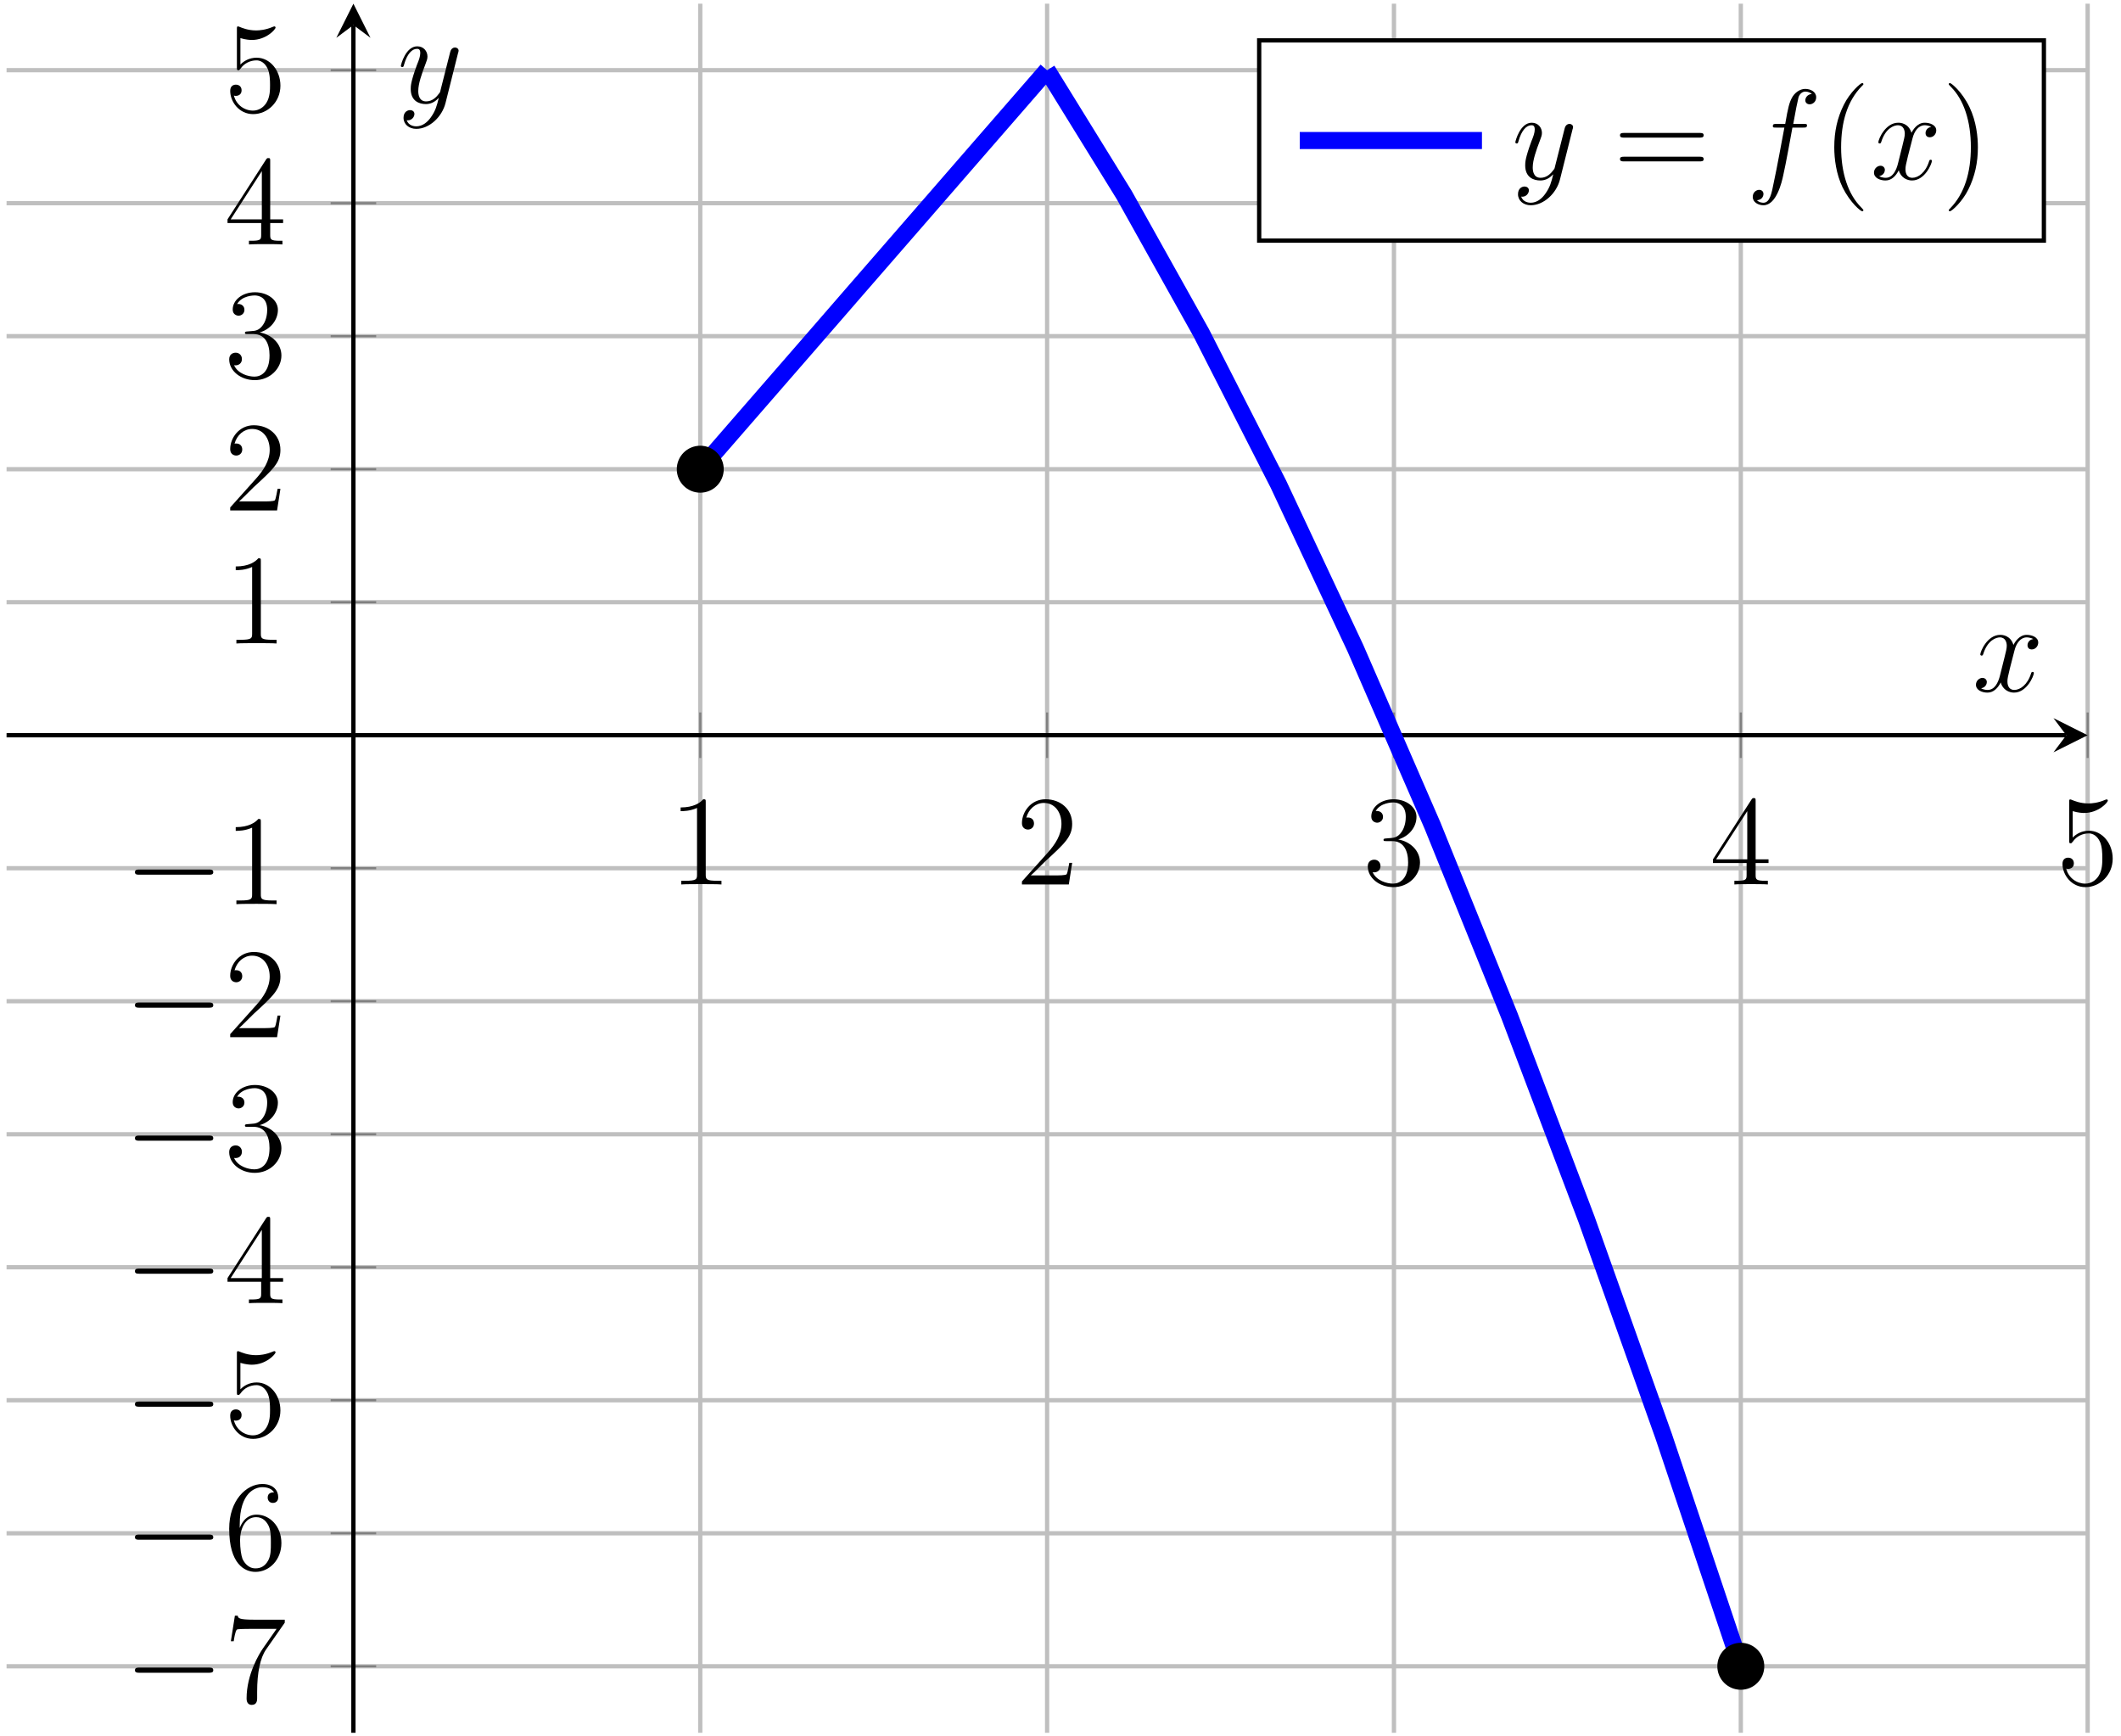
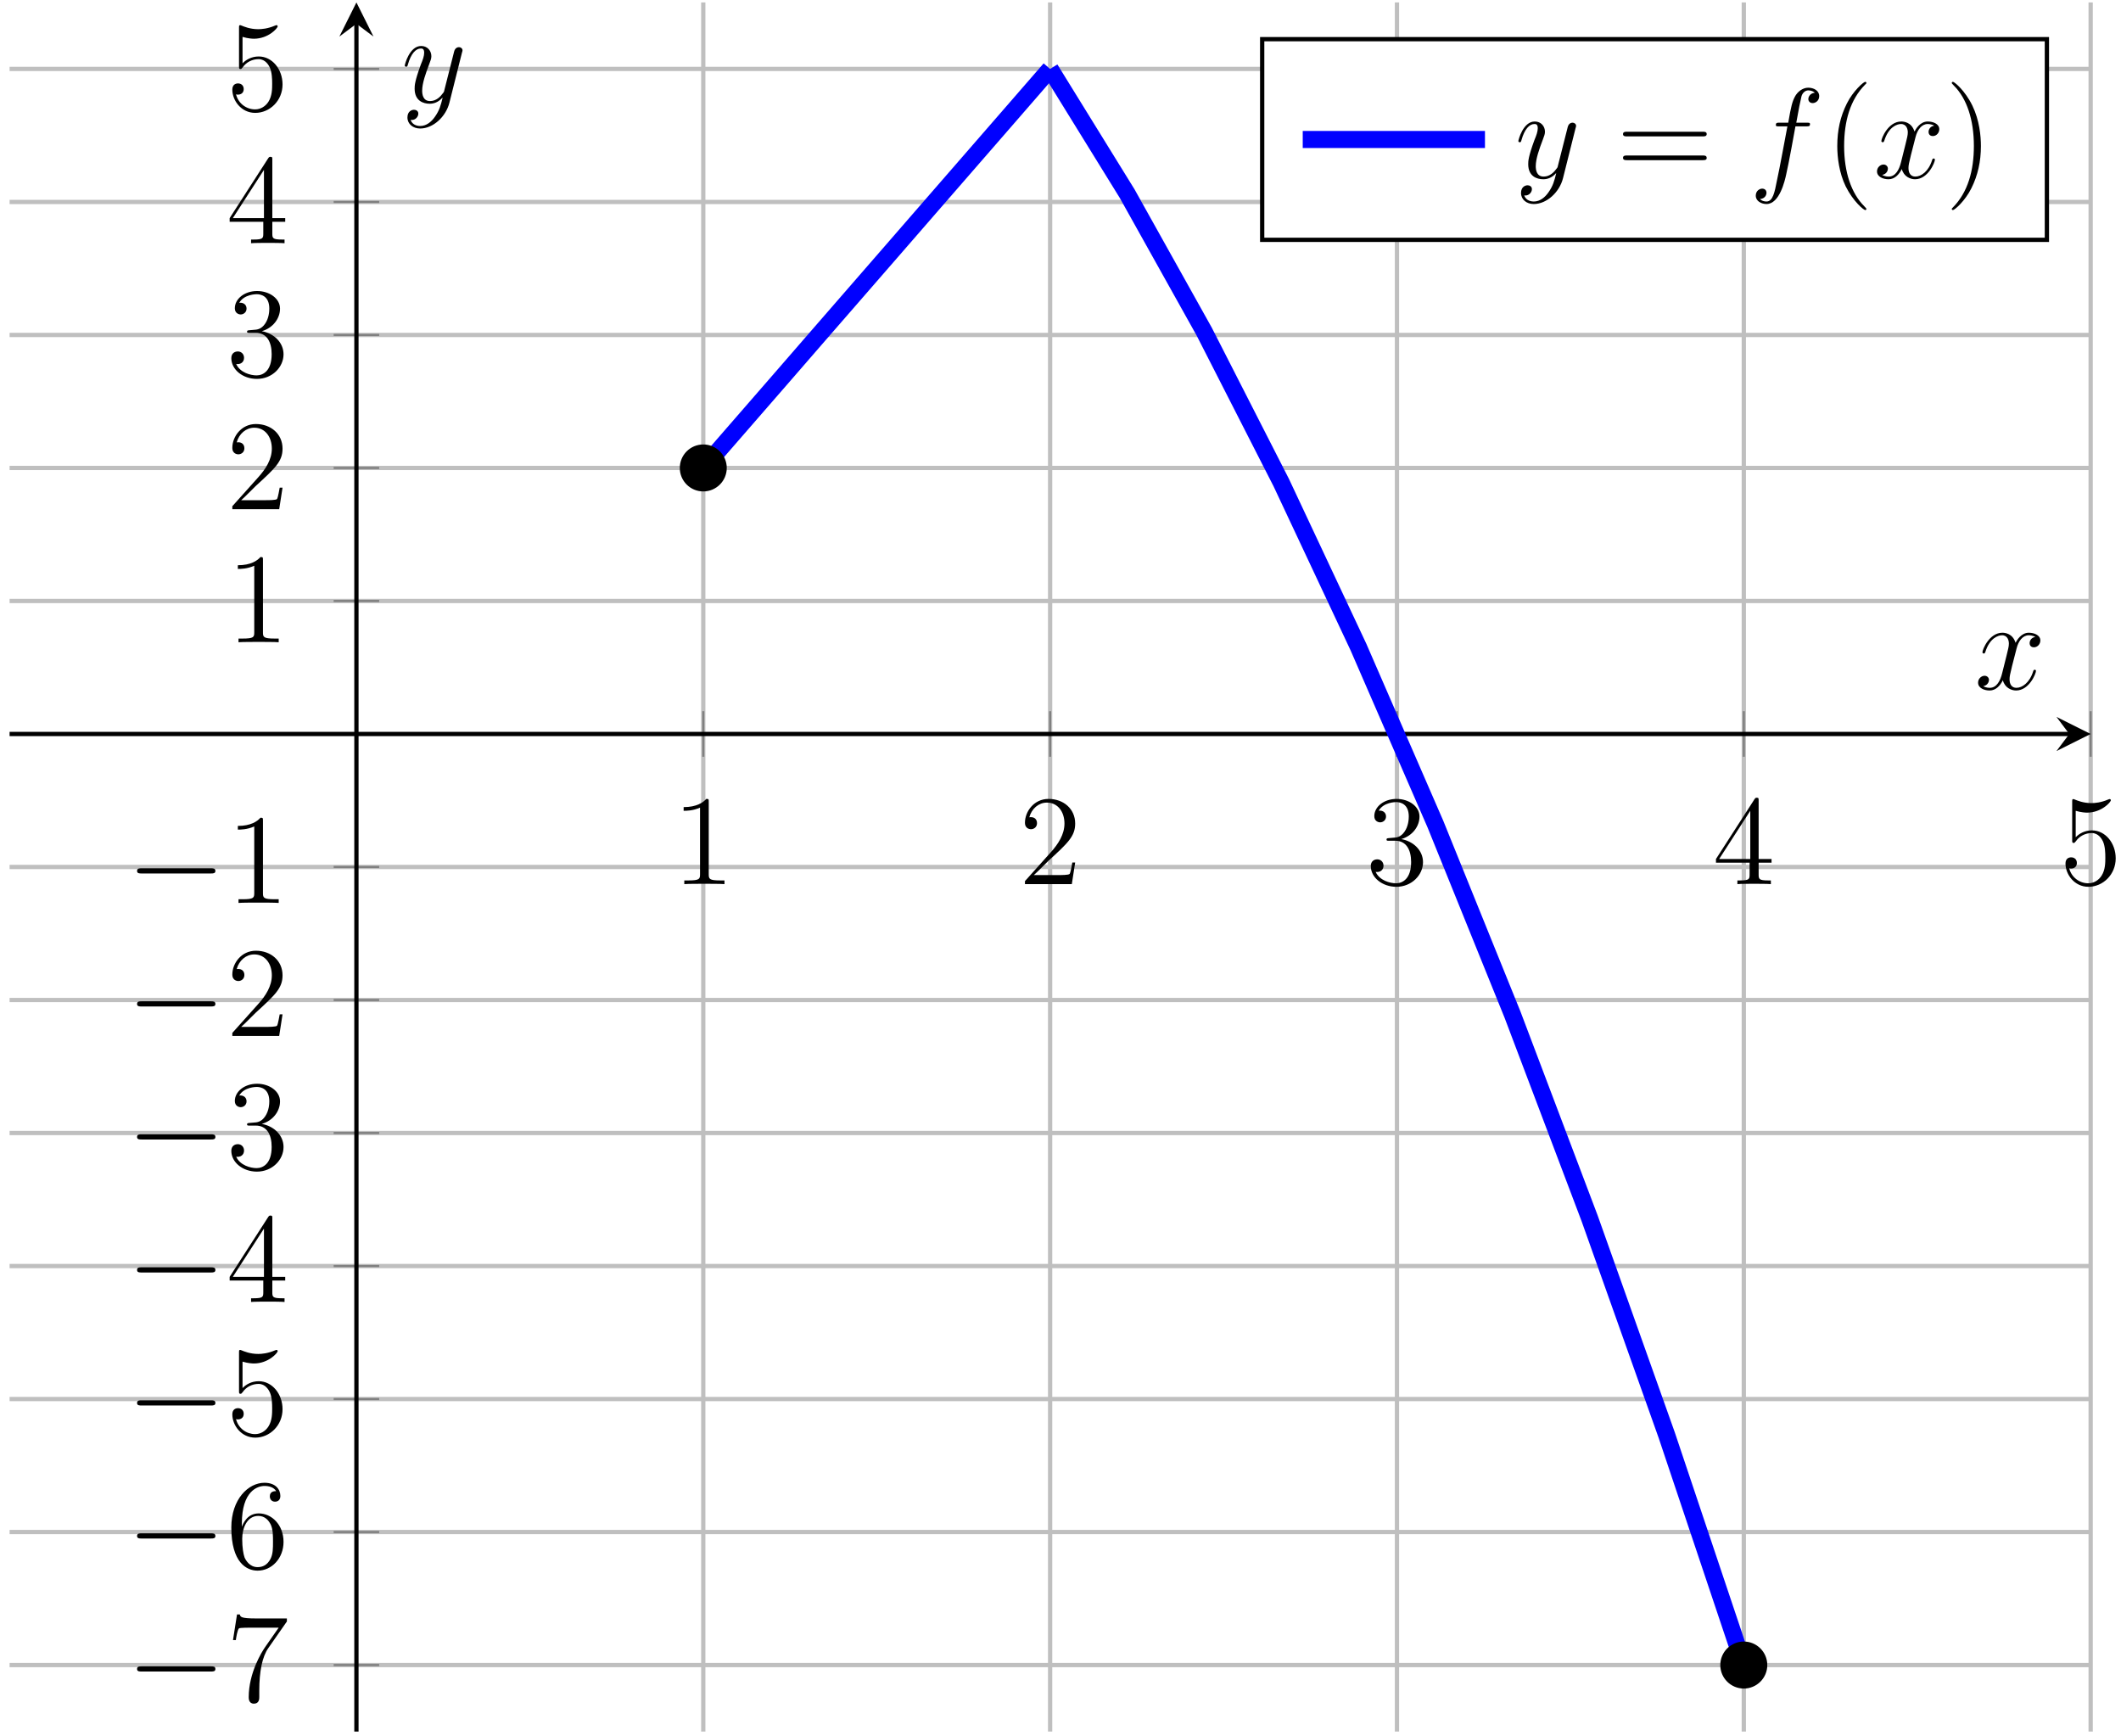
<svg xmlns="http://www.w3.org/2000/svg" xmlns:xlink="http://www.w3.org/1999/xlink" width="198pt" height="162pt" viewBox="0 0 198 162" version="1.1">
  <defs>
    <g>
      <symbol overflow="visible" id="glyph0-0">
        <path style="stroke:none;" d="" />
      </symbol>
      <symbol overflow="visible" id="glyph0-1">
        <path style="stroke:none;" d="M 3.438 -7.656 C 3.438 -7.938 3.438 -7.953 3.203 -7.953 C 2.922 -7.625 2.312 -7.188 1.094 -7.188 L 1.094 -6.844 C 1.359 -6.844 1.953 -6.844 2.625 -7.141 L 2.625 -0.922 C 2.625 -0.484 2.578 -0.344 1.531 -0.344 L 1.156 -0.344 L 1.156 0 C 1.484 -0.031 2.641 -0.031 3.031 -0.031 C 3.438 -0.031 4.578 -0.031 4.906 0 L 4.906 -0.344 L 4.531 -0.344 C 3.484 -0.344 3.438 -0.484 3.438 -0.922 Z M 3.438 -7.656 " />
      </symbol>
      <symbol overflow="visible" id="glyph0-2">
        <path style="stroke:none;" d="M 5.266 -2.016 L 5 -2.016 C 4.953 -1.812 4.859 -1.141 4.75 -0.953 C 4.656 -0.844 3.984 -0.844 3.625 -0.844 L 1.406 -0.844 C 1.734 -1.125 2.469 -1.891 2.766 -2.172 C 4.594 -3.844 5.266 -4.469 5.266 -5.656 C 5.266 -7.031 4.172 -7.953 2.781 -7.953 C 1.406 -7.953 0.578 -6.766 0.578 -5.734 C 0.578 -5.125 1.109 -5.125 1.141 -5.125 C 1.406 -5.125 1.703 -5.312 1.703 -5.688 C 1.703 -6.031 1.484 -6.25 1.141 -6.25 C 1.047 -6.25 1.016 -6.25 0.984 -6.234 C 1.203 -7.047 1.859 -7.609 2.625 -7.609 C 3.641 -7.609 4.266 -6.75 4.266 -5.656 C 4.266 -4.641 3.688 -3.75 3 -2.984 L 0.578 -0.281 L 0.578 0 L 4.953 0 Z M 5.266 -2.016 " />
      </symbol>
      <symbol overflow="visible" id="glyph0-3">
        <path style="stroke:none;" d="M 2.203 -4.297 C 2 -4.281 1.953 -4.266 1.953 -4.156 C 1.953 -4.047 2.016 -4.047 2.219 -4.047 L 2.766 -4.047 C 3.797 -4.047 4.25 -3.203 4.25 -2.062 C 4.25 -0.484 3.438 -0.078 2.844 -0.078 C 2.266 -0.078 1.297 -0.344 0.938 -1.141 C 1.328 -1.078 1.672 -1.297 1.672 -1.719 C 1.672 -2.062 1.422 -2.312 1.094 -2.312 C 0.797 -2.312 0.484 -2.141 0.484 -1.688 C 0.484 -0.625 1.547 0.25 2.875 0.25 C 4.297 0.25 5.359 -0.844 5.359 -2.047 C 5.359 -3.141 4.469 -4 3.328 -4.203 C 4.359 -4.5 5.031 -5.375 5.031 -6.312 C 5.031 -7.25 4.047 -7.953 2.891 -7.953 C 1.703 -7.953 0.812 -7.219 0.812 -6.344 C 0.812 -5.875 1.188 -5.766 1.359 -5.766 C 1.609 -5.766 1.906 -5.953 1.906 -6.312 C 1.906 -6.688 1.609 -6.859 1.344 -6.859 C 1.281 -6.859 1.25 -6.859 1.219 -6.844 C 1.672 -7.656 2.797 -7.656 2.859 -7.656 C 3.25 -7.656 4.031 -7.484 4.031 -6.312 C 4.031 -6.078 4 -5.422 3.641 -4.906 C 3.281 -4.375 2.875 -4.344 2.562 -4.328 Z M 2.203 -4.297 " />
      </symbol>
      <symbol overflow="visible" id="glyph0-4">
        <path style="stroke:none;" d="M 4.312 -7.781 C 4.312 -8.016 4.312 -8.062 4.141 -8.062 C 4.047 -8.062 4.016 -8.062 3.922 -7.922 L 0.328 -2.344 L 0.328 -2 L 3.469 -2 L 3.469 -0.906 C 3.469 -0.469 3.438 -0.344 2.562 -0.344 L 2.328 -0.344 L 2.328 0 C 2.609 -0.031 3.547 -0.031 3.891 -0.031 C 4.219 -0.031 5.172 -0.031 5.453 0 L 5.453 -0.344 L 5.219 -0.344 C 4.344 -0.344 4.312 -0.469 4.312 -0.906 L 4.312 -2 L 5.516 -2 L 5.516 -2.344 L 4.312 -2.344 Z M 3.531 -6.844 L 3.531 -2.344 L 0.625 -2.344 Z M 3.531 -6.844 " />
      </symbol>
      <symbol overflow="visible" id="glyph0-5">
        <path style="stroke:none;" d="M 1.531 -6.844 C 2.047 -6.688 2.469 -6.672 2.594 -6.672 C 3.938 -6.672 4.812 -7.656 4.812 -7.828 C 4.812 -7.875 4.781 -7.938 4.703 -7.938 C 4.688 -7.938 4.656 -7.938 4.547 -7.891 C 3.891 -7.609 3.312 -7.562 3 -7.562 C 2.219 -7.562 1.656 -7.812 1.422 -7.906 C 1.344 -7.938 1.312 -7.938 1.297 -7.938 C 1.203 -7.938 1.203 -7.859 1.203 -7.672 L 1.203 -4.125 C 1.203 -3.906 1.203 -3.844 1.344 -3.844 C 1.406 -3.844 1.422 -3.844 1.547 -4 C 1.875 -4.484 2.438 -4.766 3.031 -4.766 C 3.672 -4.766 3.984 -4.188 4.078 -3.984 C 4.281 -3.516 4.297 -2.922 4.297 -2.469 C 4.297 -2.016 4.297 -1.344 3.953 -0.797 C 3.688 -0.375 3.234 -0.078 2.703 -0.078 C 1.906 -0.078 1.141 -0.609 0.922 -1.484 C 0.984 -1.453 1.047 -1.453 1.109 -1.453 C 1.312 -1.453 1.641 -1.562 1.641 -1.969 C 1.641 -2.312 1.406 -2.5 1.109 -2.5 C 0.891 -2.5 0.578 -2.391 0.578 -1.922 C 0.578 -0.906 1.406 0.25 2.719 0.25 C 4.078 0.25 5.266 -0.891 5.266 -2.406 C 5.266 -3.828 4.297 -5.016 3.047 -5.016 C 2.359 -5.016 1.844 -4.703 1.531 -4.375 Z M 1.531 -6.844 " />
      </symbol>
      <symbol overflow="visible" id="glyph0-6">
        <path style="stroke:none;" d="M 5.672 -7.422 L 5.672 -7.703 L 2.797 -7.703 C 1.344 -7.703 1.328 -7.859 1.281 -8.078 L 1.016 -8.078 L 0.641 -5.688 L 0.906 -5.688 C 0.938 -5.906 1.047 -6.641 1.203 -6.781 C 1.297 -6.844 2.203 -6.844 2.359 -6.844 L 4.906 -6.844 L 3.641 -5.031 C 3.312 -4.562 2.109 -2.609 2.109 -0.359 C 2.109 -0.234 2.109 0.25 2.594 0.25 C 3.094 0.25 3.094 -0.219 3.094 -0.375 L 3.094 -0.969 C 3.094 -2.75 3.375 -4.141 3.938 -4.938 Z M 5.672 -7.422 " />
      </symbol>
      <symbol overflow="visible" id="glyph0-7">
        <path style="stroke:none;" d="M 1.469 -4.156 C 1.469 -7.188 2.938 -7.656 3.578 -7.656 C 4.016 -7.656 4.453 -7.531 4.672 -7.172 C 4.531 -7.172 4.078 -7.172 4.078 -6.688 C 4.078 -6.422 4.25 -6.188 4.562 -6.188 C 4.859 -6.188 5.062 -6.375 5.062 -6.719 C 5.062 -7.344 4.609 -7.953 3.578 -7.953 C 2.062 -7.953 0.484 -6.406 0.484 -3.781 C 0.484 -0.484 1.922 0.25 2.938 0.25 C 4.25 0.25 5.359 -0.891 5.359 -2.438 C 5.359 -4.031 4.25 -5.094 3.047 -5.094 C 1.984 -5.094 1.594 -4.172 1.469 -3.844 Z M 2.938 -0.078 C 2.188 -0.078 1.828 -0.734 1.719 -0.984 C 1.609 -1.297 1.5 -1.891 1.5 -2.719 C 1.5 -3.672 1.922 -4.859 3 -4.859 C 3.656 -4.859 4 -4.406 4.188 -4 C 4.375 -3.562 4.375 -2.969 4.375 -2.453 C 4.375 -1.844 4.375 -1.297 4.141 -0.844 C 3.844 -0.281 3.422 -0.078 2.938 -0.078 Z M 2.938 -0.078 " />
      </symbol>
      <symbol overflow="visible" id="glyph0-8">
        <path style="stroke:none;" d="M 8.062 -3.875 C 8.234 -3.875 8.453 -3.875 8.453 -4.094 C 8.453 -4.312 8.25 -4.312 8.062 -4.312 L 1.031 -4.312 C 0.859 -4.312 0.641 -4.312 0.641 -4.094 C 0.641 -3.875 0.844 -3.875 1.031 -3.875 Z M 8.062 -1.656 C 8.234 -1.656 8.453 -1.656 8.453 -1.859 C 8.453 -2.094 8.25 -2.094 8.062 -2.094 L 1.031 -2.094 C 0.859 -2.094 0.641 -2.094 0.641 -1.875 C 0.641 -1.656 0.844 -1.656 1.031 -1.656 Z M 8.062 -1.656 " />
      </symbol>
      <symbol overflow="visible" id="glyph0-9">
        <path style="stroke:none;" d="M 3.891 2.906 C 3.891 2.875 3.891 2.844 3.688 2.641 C 2.484 1.438 1.812 -0.531 1.812 -2.969 C 1.812 -5.297 2.375 -7.297 3.766 -8.703 C 3.891 -8.812 3.891 -8.828 3.891 -8.875 C 3.891 -8.938 3.828 -8.969 3.781 -8.969 C 3.625 -8.969 2.641 -8.109 2.062 -6.938 C 1.453 -5.719 1.172 -4.453 1.172 -2.969 C 1.172 -1.906 1.344 -0.484 1.953 0.781 C 2.672 2.219 3.641 3 3.781 3 C 3.828 3 3.891 2.969 3.891 2.906 Z M 3.891 2.906 " />
      </symbol>
      <symbol overflow="visible" id="glyph0-10">
        <path style="stroke:none;" d="M 3.375 -2.969 C 3.375 -3.891 3.25 -5.359 2.578 -6.75 C 1.875 -8.188 0.891 -8.969 0.766 -8.969 C 0.719 -8.969 0.656 -8.938 0.656 -8.875 C 0.656 -8.828 0.656 -8.812 0.859 -8.609 C 2.062 -7.406 2.719 -5.422 2.719 -2.984 C 2.719 -0.672 2.156 1.328 0.781 2.734 C 0.656 2.844 0.656 2.875 0.656 2.906 C 0.656 2.969 0.719 3 0.766 3 C 0.922 3 1.906 2.141 2.484 0.969 C 3.094 -0.25 3.375 -1.547 3.375 -2.969 Z M 3.375 -2.969 " />
      </symbol>
      <symbol overflow="visible" id="glyph1-0">
        <path style="stroke:none;" d="" />
      </symbol>
      <symbol overflow="visible" id="glyph1-1">
        <path style="stroke:none;" d="M 7.875 -2.75 C 8.078 -2.75 8.297 -2.75 8.297 -2.984 C 8.297 -3.234 8.078 -3.234 7.875 -3.234 L 1.406 -3.234 C 1.203 -3.234 0.984 -3.234 0.984 -2.984 C 0.984 -2.75 1.203 -2.75 1.406 -2.75 Z M 7.875 -2.75 " />
      </symbol>
      <symbol overflow="visible" id="glyph2-0">
        <path style="stroke:none;" d="" />
      </symbol>
      <symbol overflow="visible" id="glyph2-1">
        <path style="stroke:none;" d="M 5.672 -4.875 C 5.281 -4.812 5.141 -4.516 5.141 -4.297 C 5.141 -4 5.359 -3.906 5.531 -3.906 C 5.891 -3.906 6.141 -4.219 6.141 -4.547 C 6.141 -5.047 5.562 -5.266 5.062 -5.266 C 4.344 -5.266 3.938 -4.547 3.828 -4.328 C 3.547 -5.219 2.812 -5.266 2.594 -5.266 C 1.375 -5.266 0.734 -3.703 0.734 -3.438 C 0.734 -3.391 0.781 -3.328 0.859 -3.328 C 0.953 -3.328 0.984 -3.406 1 -3.453 C 1.406 -4.781 2.219 -5.031 2.562 -5.031 C 3.094 -5.031 3.203 -4.531 3.203 -4.25 C 3.203 -3.984 3.125 -3.703 2.984 -3.125 L 2.578 -1.5 C 2.406 -0.781 2.062 -0.125 1.422 -0.125 C 1.359 -0.125 1.062 -0.125 0.812 -0.281 C 1.25 -0.359 1.344 -0.719 1.344 -0.859 C 1.344 -1.094 1.156 -1.25 0.938 -1.25 C 0.641 -1.25 0.328 -0.984 0.328 -0.609 C 0.328 -0.109 0.891 0.125 1.406 0.125 C 1.984 0.125 2.391 -0.328 2.641 -0.828 C 2.828 -0.125 3.438 0.125 3.875 0.125 C 5.094 0.125 5.734 -1.453 5.734 -1.703 C 5.734 -1.766 5.688 -1.812 5.625 -1.812 C 5.516 -1.812 5.5 -1.75 5.469 -1.656 C 5.141 -0.609 4.453 -0.125 3.906 -0.125 C 3.484 -0.125 3.266 -0.438 3.266 -0.922 C 3.266 -1.188 3.312 -1.375 3.5 -2.156 L 3.922 -3.797 C 4.094 -4.5 4.5 -5.031 5.062 -5.031 C 5.078 -5.031 5.422 -5.031 5.672 -4.875 Z M 5.672 -4.875 " />
      </symbol>
      <symbol overflow="visible" id="glyph2-2">
        <path style="stroke:none;" d="M 3.141 1.344 C 2.828 1.797 2.359 2.203 1.766 2.203 C 1.625 2.203 1.047 2.172 0.875 1.625 C 0.906 1.641 0.969 1.641 0.984 1.641 C 1.344 1.641 1.594 1.328 1.594 1.047 C 1.594 0.781 1.359 0.688 1.188 0.688 C 0.984 0.688 0.578 0.828 0.578 1.406 C 0.578 2.016 1.094 2.438 1.766 2.438 C 2.969 2.438 4.172 1.344 4.5 0.016 L 5.672 -4.656 C 5.688 -4.703 5.719 -4.781 5.719 -4.859 C 5.719 -5.031 5.562 -5.156 5.391 -5.156 C 5.281 -5.156 5.031 -5.109 4.938 -4.75 L 4.047 -1.234 C 4 -1.016 4 -0.984 3.891 -0.859 C 3.656 -0.531 3.266 -0.125 2.688 -0.125 C 2.016 -0.125 1.953 -0.781 1.953 -1.094 C 1.953 -1.781 2.281 -2.703 2.609 -3.562 C 2.734 -3.906 2.812 -4.078 2.812 -4.312 C 2.812 -4.812 2.453 -5.266 1.859 -5.266 C 0.766 -5.266 0.328 -3.531 0.328 -3.438 C 0.328 -3.391 0.375 -3.328 0.453 -3.328 C 0.562 -3.328 0.578 -3.375 0.625 -3.547 C 0.906 -4.547 1.359 -5.031 1.828 -5.031 C 1.938 -5.031 2.141 -5.031 2.141 -4.641 C 2.141 -4.328 2.016 -3.984 1.828 -3.531 C 1.25 -1.953 1.25 -1.562 1.25 -1.281 C 1.25 -0.141 2.062 0.125 2.656 0.125 C 3 0.125 3.438 0.016 3.844 -0.438 L 3.859 -0.422 C 3.688 0.281 3.562 0.75 3.141 1.344 Z M 3.141 1.344 " />
      </symbol>
      <symbol overflow="visible" id="glyph2-3">
        <path style="stroke:none;" d="M 5.328 -4.812 C 5.562 -4.812 5.672 -4.812 5.672 -5.031 C 5.672 -5.156 5.562 -5.156 5.359 -5.156 L 4.391 -5.156 C 4.609 -6.391 4.781 -7.234 4.875 -7.609 C 4.953 -7.906 5.203 -8.172 5.516 -8.172 C 5.766 -8.172 6.016 -8.062 6.125 -7.953 C 5.672 -7.906 5.516 -7.562 5.516 -7.359 C 5.516 -7.125 5.703 -6.984 5.922 -6.984 C 6.172 -6.984 6.531 -7.188 6.531 -7.641 C 6.531 -8.141 6.031 -8.422 5.5 -8.422 C 4.984 -8.422 4.484 -8.031 4.25 -7.562 C 4.031 -7.141 3.906 -6.719 3.641 -5.156 L 2.828 -5.156 C 2.609 -5.156 2.484 -5.156 2.484 -4.938 C 2.484 -4.812 2.562 -4.812 2.797 -4.812 L 3.562 -4.812 C 3.344 -3.688 2.859 -0.984 2.578 0.281 C 2.375 1.328 2.203 2.203 1.609 2.203 C 1.562 2.203 1.219 2.203 1 1.969 C 1.609 1.922 1.609 1.406 1.609 1.391 C 1.609 1.141 1.438 1 1.203 1 C 0.969 1 0.609 1.203 0.609 1.656 C 0.609 2.172 1.141 2.438 1.609 2.438 C 2.828 2.438 3.328 0.25 3.453 -0.344 C 3.672 -1.266 4.25 -4.453 4.312 -4.812 Z M 5.328 -4.812 " />
      </symbol>
    </g>
    <clipPath id="clip1">
-       <path d="M 42 0.344 L 121 0.344 L 121 67 L 42 67 Z M 42 0.344 " />
+       <path d="M 43 0.227 L 121 0.227 L 121 67 L 43 67 Z M 43 0.227 " />
    </clipPath>
    <clipPath id="clip2">
-       <path d="M 75 0.344 L 186 0.344 L 186 161.742 L 75 161.742 Z M 75 0.344 " />
+       <path d="M 75 0.227 L 186 0.227 L 186 161.629 L 75 161.629 Z M 75 0.227 " />
    </clipPath>
  </defs>
  <g id="surface1">
-     <path style="fill:none;stroke-width:0.399;stroke-linecap:butt;stroke-linejoin:miter;stroke:rgb(75%,75%,75%);stroke-opacity:1;stroke-miterlimit:10;" d="M 64.758 0.001 L 64.758 161.399 M 97.137 0.001 L 97.137 161.399 M 129.516 0.001 L 129.516 161.399 M 161.895 0.001 L 161.895 161.399 M 194.274 0.001 L 194.274 161.399 " transform="matrix(1,0,0,-1,0.613,161.743)" />
-     <path style="fill:none;stroke-width:0.399;stroke-linecap:butt;stroke-linejoin:miter;stroke:rgb(75%,75%,75%);stroke-opacity:1;stroke-miterlimit:10;" d="M 0 6.208 L 194.274 6.208 M 0 18.622 L 194.274 18.622 M 0 31.04 L 194.274 31.04 M 0 43.454 L 194.274 43.454 M 0 55.868 L 194.274 55.868 M 0 68.286 L 194.274 68.286 M 0 80.7 L 194.274 80.7 M 0 105.532 L 194.274 105.532 M 0 117.946 L 194.274 117.946 M 0 130.364 L 194.274 130.364 M 0 142.778 L 194.274 142.778 M 0 155.192 L 194.274 155.192 " transform="matrix(1,0,0,-1,0.613,161.743)" />
-     <path style="fill:none;stroke-width:0.199;stroke-linecap:butt;stroke-linejoin:miter;stroke:rgb(50%,50%,50%);stroke-opacity:1;stroke-miterlimit:10;" d="M 64.758 90.989 L 64.758 95.243 M 97.137 90.989 L 97.137 95.243 M 129.516 90.989 L 129.516 95.243 M 161.895 90.989 L 161.895 95.243 M 194.274 90.989 L 194.274 95.243 " transform="matrix(1,0,0,-1,0.613,161.743)" />
-     <path style="fill:none;stroke-width:0.199;stroke-linecap:butt;stroke-linejoin:miter;stroke:rgb(50%,50%,50%);stroke-opacity:1;stroke-miterlimit:10;" d="M 30.254 6.208 L 34.504 6.208 M 30.254 18.622 L 34.504 18.622 M 30.254 31.04 L 34.504 31.04 M 30.254 43.454 L 34.504 43.454 M 30.254 55.868 L 34.504 55.868 M 30.254 68.286 L 34.504 68.286 M 30.254 80.7 L 34.504 80.7 M 30.254 105.532 L 34.504 105.532 M 30.254 117.946 L 34.504 117.946 M 30.254 130.364 L 34.504 130.364 M 30.254 142.778 L 34.504 142.778 M 30.254 155.192 L 34.504 155.192 " transform="matrix(1,0,0,-1,0.613,161.743)" />
-     <path style="fill:none;stroke-width:0.399;stroke-linecap:butt;stroke-linejoin:miter;stroke:rgb(0%,0%,0%);stroke-opacity:1;stroke-miterlimit:10;" d="M 0 93.114 L 192.282 93.114 " transform="matrix(1,0,0,-1,0.613,161.743)" />
-     <path style=" stroke:none;fill-rule:nonzero;fill:rgb(0%,0%,0%);fill-opacity:1;" d="M 194.887 68.629 L 191.695 67.031 L 192.895 68.629 L 191.695 70.223 " />
-     <path style="fill:none;stroke-width:0.399;stroke-linecap:butt;stroke-linejoin:miter;stroke:rgb(0%,0%,0%);stroke-opacity:1;stroke-miterlimit:10;" d="M 32.379 0.001 L 32.379 159.407 " transform="matrix(1,0,0,-1,0.613,161.743)" />
-     <path style=" stroke:none;fill-rule:nonzero;fill:rgb(0%,0%,0%);fill-opacity:1;" d="M 32.992 0.344 L 31.398 3.531 L 32.992 2.336 L 34.586 3.531 " />
+     <path style="fill:none;stroke-width:0.399;stroke-linecap:butt;stroke-linejoin:miter;stroke:rgb(75%,75%,75%);stroke-opacity:1;stroke-miterlimit:10;" d="M 64.758 -0.001 L 64.758 161.401 M 97.137 -0.001 L 97.137 161.401 M 129.516 -0.001 L 129.516 161.401 M 161.895 -0.001 L 161.895 161.401 M 194.274 -0.001 L 194.274 161.401 " transform="matrix(1,0,0,-1,0.894,161.628)" />
+     <path style="fill:none;stroke-width:0.399;stroke-linecap:butt;stroke-linejoin:miter;stroke:rgb(75%,75%,75%);stroke-opacity:1;stroke-miterlimit:10;" d="M 0.001 6.206 L 194.274 6.206 M 0.001 18.624 L 194.274 18.624 M 0.001 31.038 L 194.274 31.038 M 0.001 43.452 L 194.274 43.452 M 0.001 55.87 L 194.274 55.87 M 0.001 68.284 L 194.274 68.284 M 0.001 80.702 L 194.274 80.702 M 0.001 105.53 L 194.274 105.53 M 0.001 117.948 L 194.274 117.948 M 0.001 130.362 L 194.274 130.362 M 0.001 142.776 L 194.274 142.776 M 0.001 155.194 L 194.274 155.194 " transform="matrix(1,0,0,-1,0.894,161.628)" />
+     <path style="fill:none;stroke-width:0.199;stroke-linecap:butt;stroke-linejoin:miter;stroke:rgb(50%,50%,50%);stroke-opacity:1;stroke-miterlimit:10;" d="M 64.758 90.991 L 64.758 95.241 M 97.137 90.991 L 97.137 95.241 M 129.516 90.991 L 129.516 95.241 M 161.895 90.991 L 161.895 95.241 M 194.274 90.991 L 194.274 95.241 " transform="matrix(1,0,0,-1,0.894,161.628)" />
+     <path style="fill:none;stroke-width:0.199;stroke-linecap:butt;stroke-linejoin:miter;stroke:rgb(50%,50%,50%);stroke-opacity:1;stroke-miterlimit:10;" d="M 30.254 6.206 L 34.504 6.206 M 30.254 18.624 L 34.504 18.624 M 30.254 31.038 L 34.504 31.038 M 30.254 43.452 L 34.504 43.452 M 30.254 55.87 L 34.504 55.87 M 30.254 68.284 L 34.504 68.284 M 30.254 80.702 L 34.504 80.702 M 30.254 105.53 L 34.504 105.53 M 30.254 117.948 L 34.504 117.948 M 30.254 130.362 L 34.504 130.362 M 30.254 142.776 L 34.504 142.776 M 30.254 155.194 L 34.504 155.194 " transform="matrix(1,0,0,-1,0.894,161.628)" />
+     <path style="fill:none;stroke-width:0.399;stroke-linecap:butt;stroke-linejoin:miter;stroke:rgb(0%,0%,0%);stroke-opacity:1;stroke-miterlimit:10;" d="M 0.001 93.116 L 192.278 93.116 " transform="matrix(1,0,0,-1,0.894,161.628)" />
+     <path style=" stroke:none;fill-rule:nonzero;fill:rgb(0%,0%,0%);fill-opacity:1;" d="M 195.168 68.512 L 191.977 66.918 L 193.172 68.512 L 191.977 70.105 " />
+     <path style="fill:none;stroke-width:0.399;stroke-linecap:butt;stroke-linejoin:miter;stroke:rgb(0%,0%,0%);stroke-opacity:1;stroke-miterlimit:10;" d="M 32.379 -0.001 L 32.379 159.409 " transform="matrix(1,0,0,-1,0.894,161.628)" />
+     <path style=" stroke:none;fill-rule:nonzero;fill:rgb(0%,0%,0%);fill-opacity:1;" d="M 33.273 0.227 L 31.68 3.414 L 33.273 2.219 L 34.867 3.414 " />
    <g style="fill:rgb(0%,0%,0%);fill-opacity:1;">
-       <use xlink:href="#glyph0-1" x="62.444" y="82.558" />
+       <use xlink:href="#glyph0-1" x="62.725" y="82.526" />
    </g>
    <g style="fill:rgb(0%,0%,0%);fill-opacity:1;">
-       <use xlink:href="#glyph0-2" x="94.823" y="82.558" />
+       <use xlink:href="#glyph0-2" x="95.104" y="82.526" />
    </g>
    <g style="fill:rgb(0%,0%,0%);fill-opacity:1;">
-       <use xlink:href="#glyph0-3" x="127.201" y="82.558" />
+       <use xlink:href="#glyph0-3" x="127.482" y="82.526" />
    </g>
    <g style="fill:rgb(0%,0%,0%);fill-opacity:1;">
-       <use xlink:href="#glyph0-4" x="159.58" y="82.558" />
+       <use xlink:href="#glyph0-4" x="159.861" y="82.526" />
    </g>
    <g style="fill:rgb(0%,0%,0%);fill-opacity:1;">
-       <use xlink:href="#glyph0-5" x="191.959" y="82.558" />
+       <use xlink:href="#glyph0-5" x="192.24" y="82.526" />
    </g>
    <g style="fill:rgb(0%,0%,0%);fill-opacity:1;">
-       <use xlink:href="#glyph1-1" x="11.613" y="158.889" />
+       <use xlink:href="#glyph1-1" x="11.811" y="158.774" />
    </g>
    <g style="fill:rgb(0%,0%,0%);fill-opacity:1;">
-       <use xlink:href="#glyph0-6" x="20.911" y="158.889" />
+       <use xlink:href="#glyph0-6" x="21.11" y="158.774" />
    </g>
    <g style="fill:rgb(0%,0%,0%);fill-opacity:1;">
-       <use xlink:href="#glyph1-1" x="11.613" y="146.474" />
+       <use xlink:href="#glyph1-1" x="11.811" y="146.359" />
    </g>
    <g style="fill:rgb(0%,0%,0%);fill-opacity:1;">
-       <use xlink:href="#glyph0-7" x="20.911" y="146.474" />
+       <use xlink:href="#glyph0-7" x="21.11" y="146.359" />
    </g>
    <g style="fill:rgb(0%,0%,0%);fill-opacity:1;">
-       <use xlink:href="#glyph1-1" x="11.613" y="134.058" />
+       <use xlink:href="#glyph1-1" x="11.811" y="133.943" />
    </g>
    <g style="fill:rgb(0%,0%,0%);fill-opacity:1;">
-       <use xlink:href="#glyph0-5" x="20.911" y="134.058" />
+       <use xlink:href="#glyph0-5" x="21.11" y="133.943" />
    </g>
    <g style="fill:rgb(0%,0%,0%);fill-opacity:1;">
-       <use xlink:href="#glyph1-1" x="11.613" y="121.643" />
+       <use xlink:href="#glyph1-1" x="11.811" y="121.528" />
    </g>
    <g style="fill:rgb(0%,0%,0%);fill-opacity:1;">
-       <use xlink:href="#glyph0-4" x="20.911" y="121.643" />
+       <use xlink:href="#glyph0-4" x="21.11" y="121.528" />
    </g>
    <g style="fill:rgb(0%,0%,0%);fill-opacity:1;">
-       <use xlink:href="#glyph1-1" x="11.613" y="109.228" />
+       <use xlink:href="#glyph1-1" x="11.811" y="109.113" />
    </g>
    <g style="fill:rgb(0%,0%,0%);fill-opacity:1;">
-       <use xlink:href="#glyph0-3" x="20.911" y="109.228" />
+       <use xlink:href="#glyph0-3" x="21.11" y="109.113" />
    </g>
    <g style="fill:rgb(0%,0%,0%);fill-opacity:1;">
-       <use xlink:href="#glyph1-1" x="11.613" y="96.812" />
+       <use xlink:href="#glyph1-1" x="11.811" y="96.697" />
    </g>
    <g style="fill:rgb(0%,0%,0%);fill-opacity:1;">
-       <use xlink:href="#glyph0-2" x="20.911" y="96.812" />
+       <use xlink:href="#glyph0-2" x="21.11" y="96.697" />
    </g>
    <g style="fill:rgb(0%,0%,0%);fill-opacity:1;">
-       <use xlink:href="#glyph1-1" x="11.613" y="84.397" />
+       <use xlink:href="#glyph1-1" x="11.811" y="84.282" />
    </g>
    <g style="fill:rgb(0%,0%,0%);fill-opacity:1;">
-       <use xlink:href="#glyph0-1" x="20.911" y="84.397" />
+       <use xlink:href="#glyph0-1" x="21.11" y="84.282" />
    </g>
    <g style="fill:rgb(0%,0%,0%);fill-opacity:1;">
-       <use xlink:href="#glyph0-1" x="20.912" y="60.064" />
+       <use xlink:href="#glyph0-1" x="21.11" y="59.949" />
    </g>
    <g style="fill:rgb(0%,0%,0%);fill-opacity:1;">
-       <use xlink:href="#glyph0-2" x="20.912" y="47.648" />
+       <use xlink:href="#glyph0-2" x="21.11" y="47.533" />
    </g>
    <g style="fill:rgb(0%,0%,0%);fill-opacity:1;">
-       <use xlink:href="#glyph0-3" x="20.912" y="35.233" />
+       <use xlink:href="#glyph0-3" x="21.11" y="35.118" />
    </g>
    <g style="fill:rgb(0%,0%,0%);fill-opacity:1;">
-       <use xlink:href="#glyph0-4" x="20.912" y="22.818" />
+       <use xlink:href="#glyph0-4" x="21.11" y="22.703" />
    </g>
    <g style="fill:rgb(0%,0%,0%);fill-opacity:1;">
-       <use xlink:href="#glyph0-5" x="20.912" y="10.402" />
+       <use xlink:href="#glyph0-5" x="21.11" y="10.287" />
    </g>
    <g clip-path="url(#clip1)" clip-rule="nonzero">
-       <path style="fill:none;stroke-width:1.594;stroke-linecap:butt;stroke-linejoin:miter;stroke:rgb(0%,0%,100%);stroke-opacity:1;stroke-miterlimit:10;" d="M 64.758 117.946 L 68.356 122.087 L 75.551 130.36 L 79.145 134.501 L 86.34 142.774 L 89.938 146.915 L 97.133 155.188 " transform="matrix(1,0,0,-1,0.613,161.743)" />
+       <path style="fill:none;stroke-width:1.594;stroke-linecap:butt;stroke-linejoin:miter;stroke:rgb(0%,0%,100%);stroke-opacity:1;stroke-miterlimit:10;" d="M 64.758 117.948 L 71.954 126.222 L 75.547 130.362 L 82.743 138.636 L 86.34 142.776 L 93.536 151.05 L 97.133 155.19 " transform="matrix(1,0,0,-1,0.894,161.628)" />
    </g>
    <g clip-path="url(#clip2)" clip-rule="nonzero">
-       <path style="fill:none;stroke-width:1.594;stroke-linecap:butt;stroke-linejoin:miter;stroke:rgb(0%,0%,100%);stroke-opacity:1;stroke-miterlimit:10;" d="M 97.137 155.192 L 104.332 143.544 L 111.528 130.669 L 118.719 116.571 L 125.914 101.243 L 133.11 84.692 L 140.305 66.911 L 147.5 47.907 L 154.696 27.677 L 161.891 6.22 " transform="matrix(1,0,0,-1,0.613,161.743)" />
+       <path style="fill:none;stroke-width:1.594;stroke-linecap:butt;stroke-linejoin:miter;stroke:rgb(0%,0%,100%);stroke-opacity:1;stroke-miterlimit:10;" d="M 97.137 155.194 L 104.333 143.546 L 111.524 130.671 L 118.719 116.569 L 125.915 101.241 L 133.11 84.691 L 140.305 66.913 L 147.501 47.905 L 154.696 27.675 L 161.891 6.218 " transform="matrix(1,0,0,-1,0.894,161.628)" />
    </g>
-     <path style="fill-rule:nonzero;fill:rgb(0%,0%,0%);fill-opacity:1;stroke-width:0.399;stroke-linecap:butt;stroke-linejoin:miter;stroke:rgb(0%,0%,0%);stroke-opacity:1;stroke-miterlimit:10;" d="M 66.75 117.946 C 66.75 119.048 65.86 119.938 64.758 119.938 C 63.657 119.938 62.766 119.048 62.766 117.946 C 62.766 116.845 63.657 115.954 64.758 115.954 C 65.86 115.954 66.75 116.845 66.75 117.946 Z M 66.75 117.946 " transform="matrix(1,0,0,-1,0.613,161.743)" />
-     <path style="fill-rule:nonzero;fill:rgb(0%,0%,0%);fill-opacity:1;stroke-width:0.399;stroke-linecap:butt;stroke-linejoin:miter;stroke:rgb(0%,0%,0%);stroke-opacity:1;stroke-miterlimit:10;" d="M 163.887 6.208 C 163.887 7.309 162.992 8.2 161.895 8.2 C 160.793 8.2 159.903 7.309 159.903 6.208 C 159.903 5.106 160.793 4.216 161.895 4.216 C 162.992 4.216 163.887 5.106 163.887 6.208 Z M 163.887 6.208 " transform="matrix(1,0,0,-1,0.613,161.743)" />
+     <path style="fill-rule:nonzero;fill:rgb(0%,0%,0%);fill-opacity:1;stroke-width:0.399;stroke-linecap:butt;stroke-linejoin:miter;stroke:rgb(0%,0%,0%);stroke-opacity:1;stroke-miterlimit:10;" d="M 66.751 117.948 C 66.751 119.046 65.856 119.941 64.758 119.941 C 63.657 119.941 62.766 119.046 62.766 117.948 C 62.766 116.847 63.657 115.956 64.758 115.956 C 65.856 115.956 66.751 116.847 66.751 117.948 Z M 66.751 117.948 " transform="matrix(1,0,0,-1,0.894,161.628)" />
+     <path style="fill-rule:nonzero;fill:rgb(0%,0%,0%);fill-opacity:1;stroke-width:0.399;stroke-linecap:butt;stroke-linejoin:miter;stroke:rgb(0%,0%,0%);stroke-opacity:1;stroke-miterlimit:10;" d="M 163.887 6.206 C 163.887 7.308 162.993 8.202 161.895 8.202 C 160.793 8.202 159.899 7.308 159.899 6.206 C 159.899 5.108 160.793 4.214 161.895 4.214 C 162.993 4.214 163.887 5.108 163.887 6.206 Z M 163.887 6.206 " transform="matrix(1,0,0,-1,0.894,161.628)" />
    <g style="fill:rgb(0%,0%,0%);fill-opacity:1;">
-       <use xlink:href="#glyph2-1" x="184.132" y="64.526" />
+       <use xlink:href="#glyph2-1" x="184.33" y="64.328" />
    </g>
    <g style="fill:rgb(0%,0%,0%);fill-opacity:1;">
-       <use xlink:href="#glyph2-2" x="37.093" y="9.59" />
+       <use xlink:href="#glyph2-2" x="37.457" y="9.558" />
    </g>
-     <path style="fill-rule:nonzero;fill:rgb(100%,100%,100%);fill-opacity:1;stroke-width:0.399;stroke-linecap:butt;stroke-linejoin:miter;stroke:rgb(0%,0%,0%);stroke-opacity:1;stroke-miterlimit:10;" d="M 116.934 139.282 L 190.188 139.282 L 190.188 157.973 L 116.934 157.973 Z M 116.934 139.282 " transform="matrix(1,0,0,-1,0.613,161.743)" />
-     <path style="fill:none;stroke-width:1.594;stroke-linecap:butt;stroke-linejoin:miter;stroke:rgb(0%,0%,100%);stroke-opacity:1;stroke-miterlimit:10;" d="M 0.002 -0.001 L 17.01 -0.001 " transform="matrix(1,0,0,-1,121.334,13.116)" />
+     <path style="fill-rule:nonzero;fill:rgb(100%,100%,100%);fill-opacity:1;stroke-width:0.399;stroke-linecap:butt;stroke-linejoin:miter;stroke:rgb(0%,0%,0%);stroke-opacity:1;stroke-miterlimit:10;" d="M 116.934 139.241 L 190.188 139.241 L 190.188 157.972 L 116.934 157.972 Z M 116.934 139.241 " transform="matrix(1,0,0,-1,0.894,161.628)" />
+     <path style="fill:none;stroke-width:1.594;stroke-linecap:butt;stroke-linejoin:miter;stroke:rgb(0%,0%,100%);stroke-opacity:1;stroke-miterlimit:10;" d="M -0.002 0 L 17.01 0 " transform="matrix(1,0,0,-1,121.615,13.02)" />
    <g style="fill:rgb(0%,0%,0%);fill-opacity:1;">
-       <use xlink:href="#glyph2-2" x="141.131" y="16.721" />
+       <use xlink:href="#glyph2-2" x="141.413" y="16.607" />
    </g>
    <g style="fill:rgb(0%,0%,0%);fill-opacity:1;">
-       <use xlink:href="#glyph0-8" x="150.589" y="16.721" />
+       <use xlink:href="#glyph0-8" x="150.871" y="16.607" />
    </g>
    <g style="fill:rgb(0%,0%,0%);fill-opacity:1;">
-       <use xlink:href="#glyph2-3" x="163.014" y="16.721" />
+       <use xlink:href="#glyph2-3" x="163.296" y="16.607" />
    </g>
    <g style="fill:rgb(0%,0%,0%);fill-opacity:1;">
-       <use xlink:href="#glyph0-9" x="170.061" y="16.721" />
+       <use xlink:href="#glyph0-9" x="170.342" y="16.607" />
    </g>
    <g style="fill:rgb(0%,0%,0%);fill-opacity:1;">
-       <use xlink:href="#glyph2-1" x="174.613" y="16.721" />
+       <use xlink:href="#glyph2-1" x="174.895" y="16.607" />
    </g>
    <g style="fill:rgb(0%,0%,0%);fill-opacity:1;">
-       <use xlink:href="#glyph0-10" x="181.265" y="16.721" />
+       <use xlink:href="#glyph0-10" x="181.547" y="16.607" />
    </g>
  </g>
</svg>
